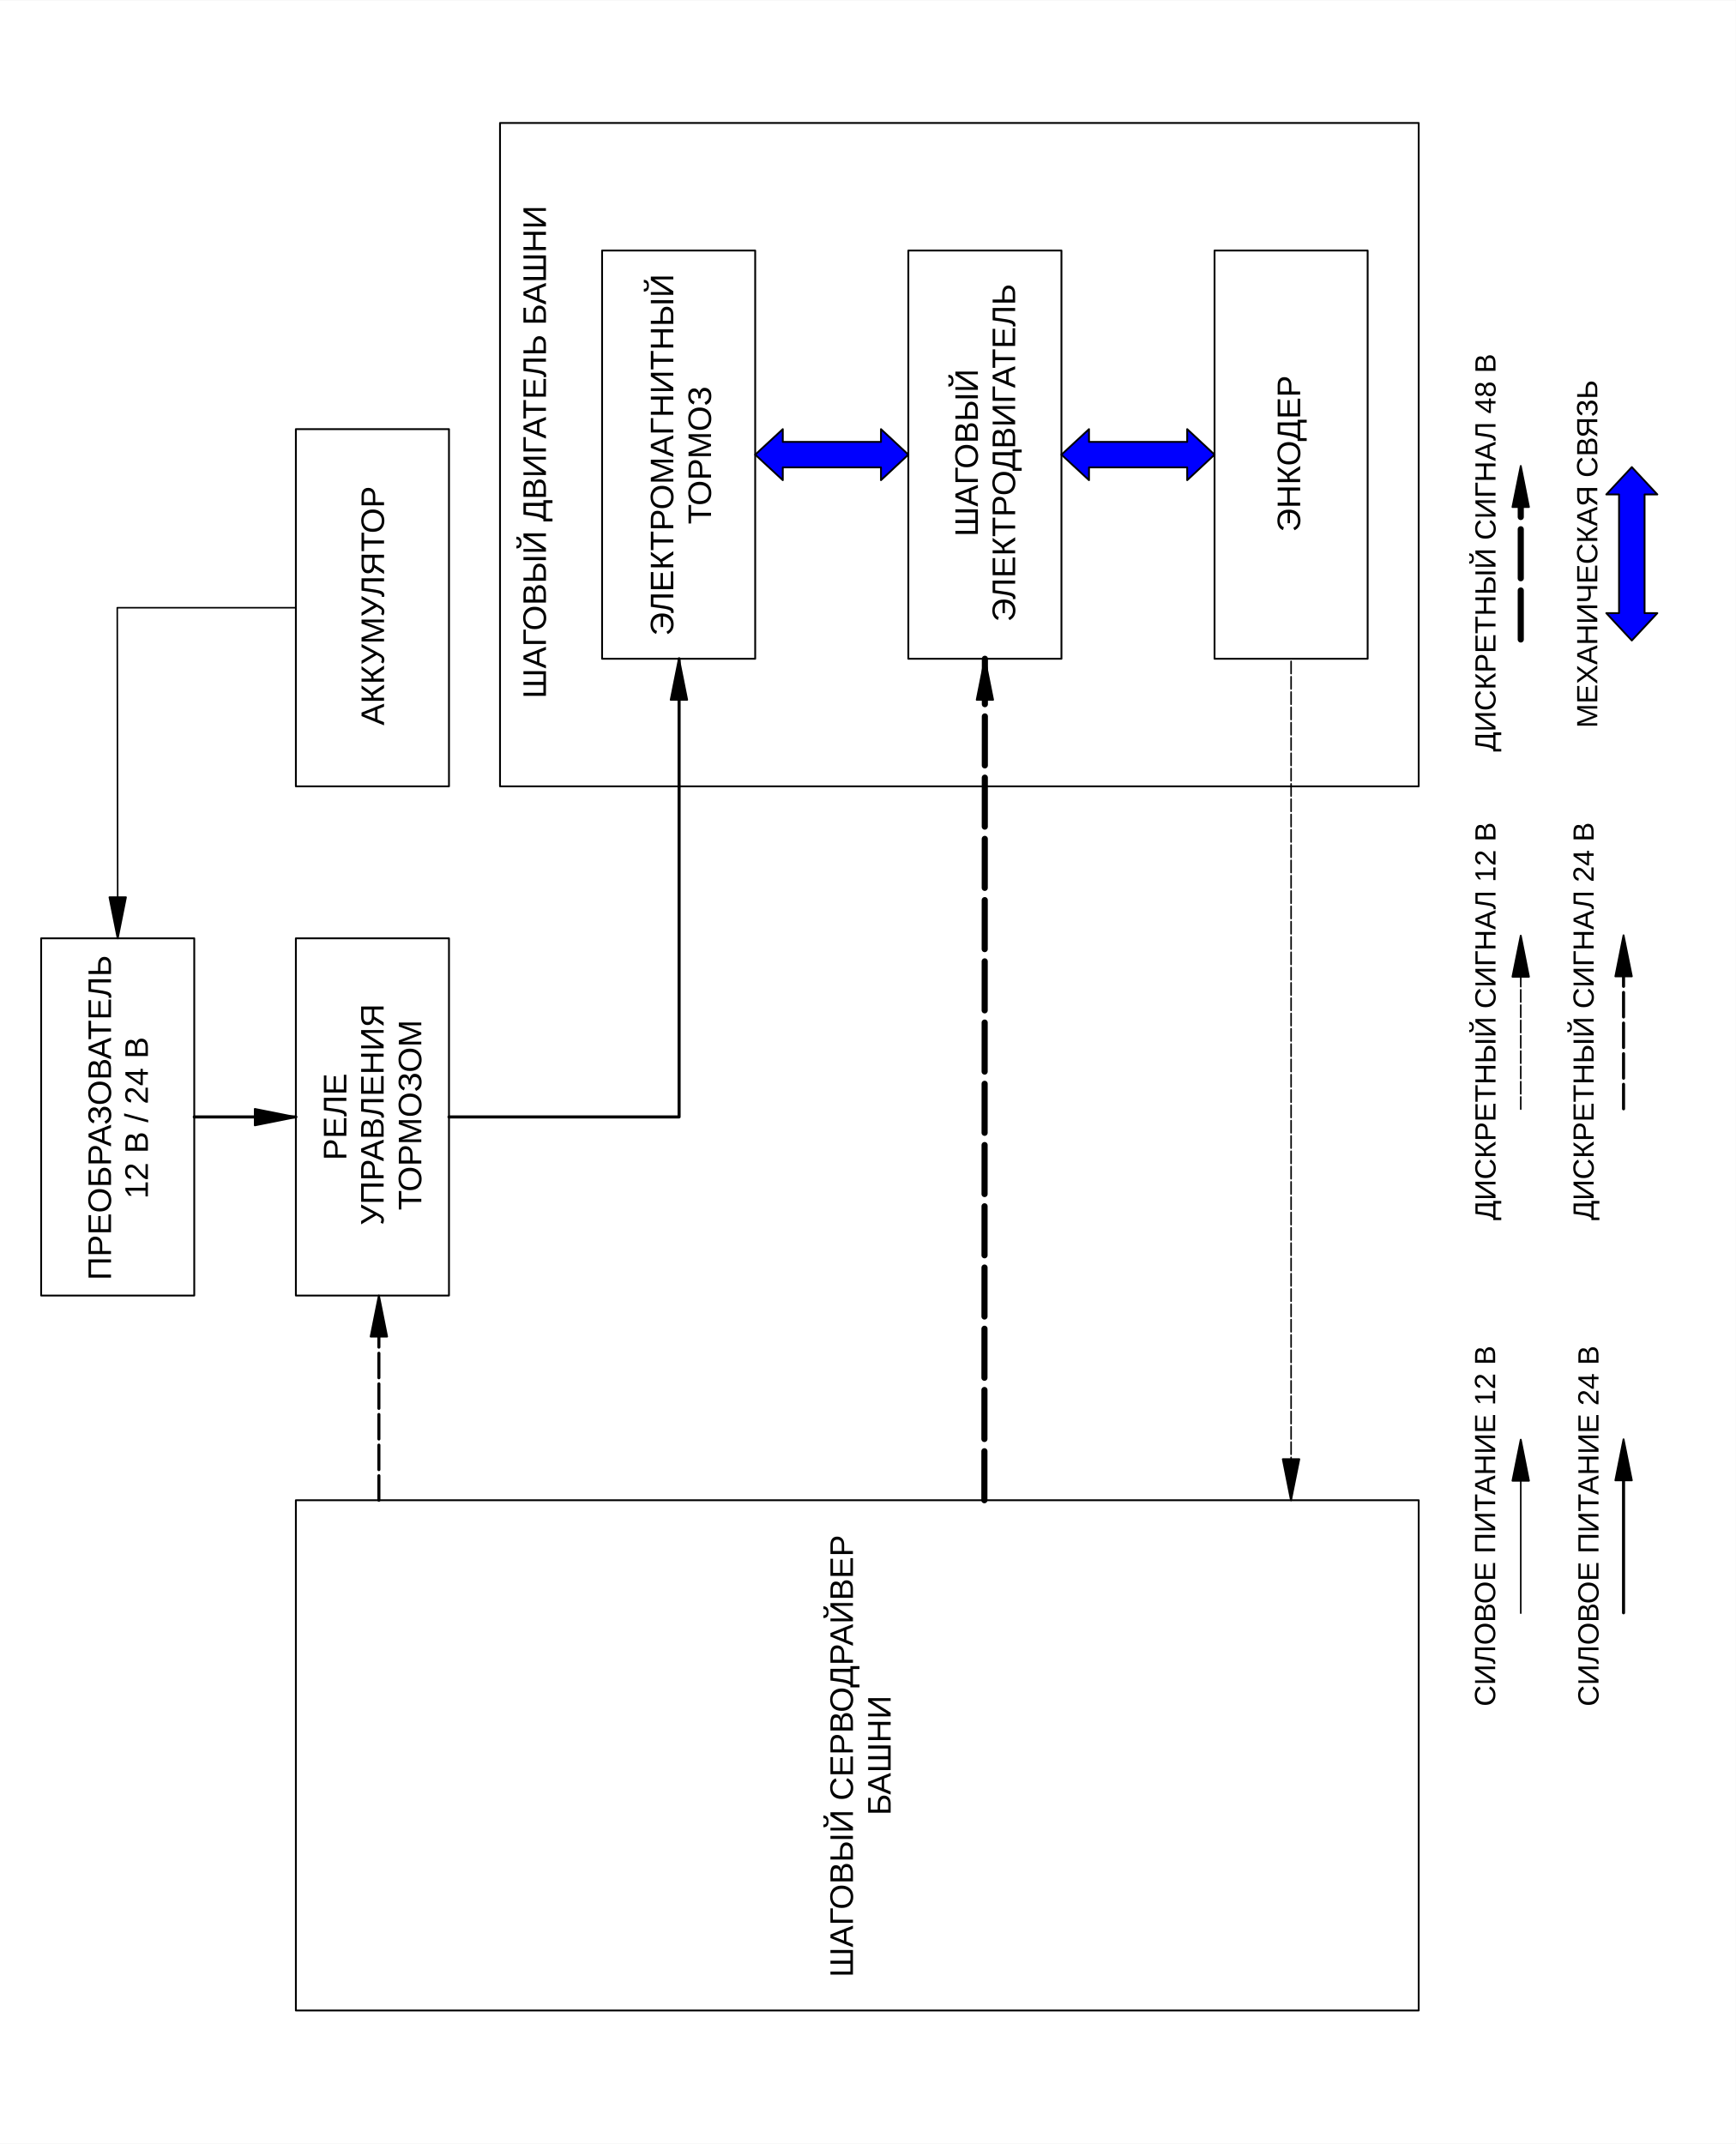
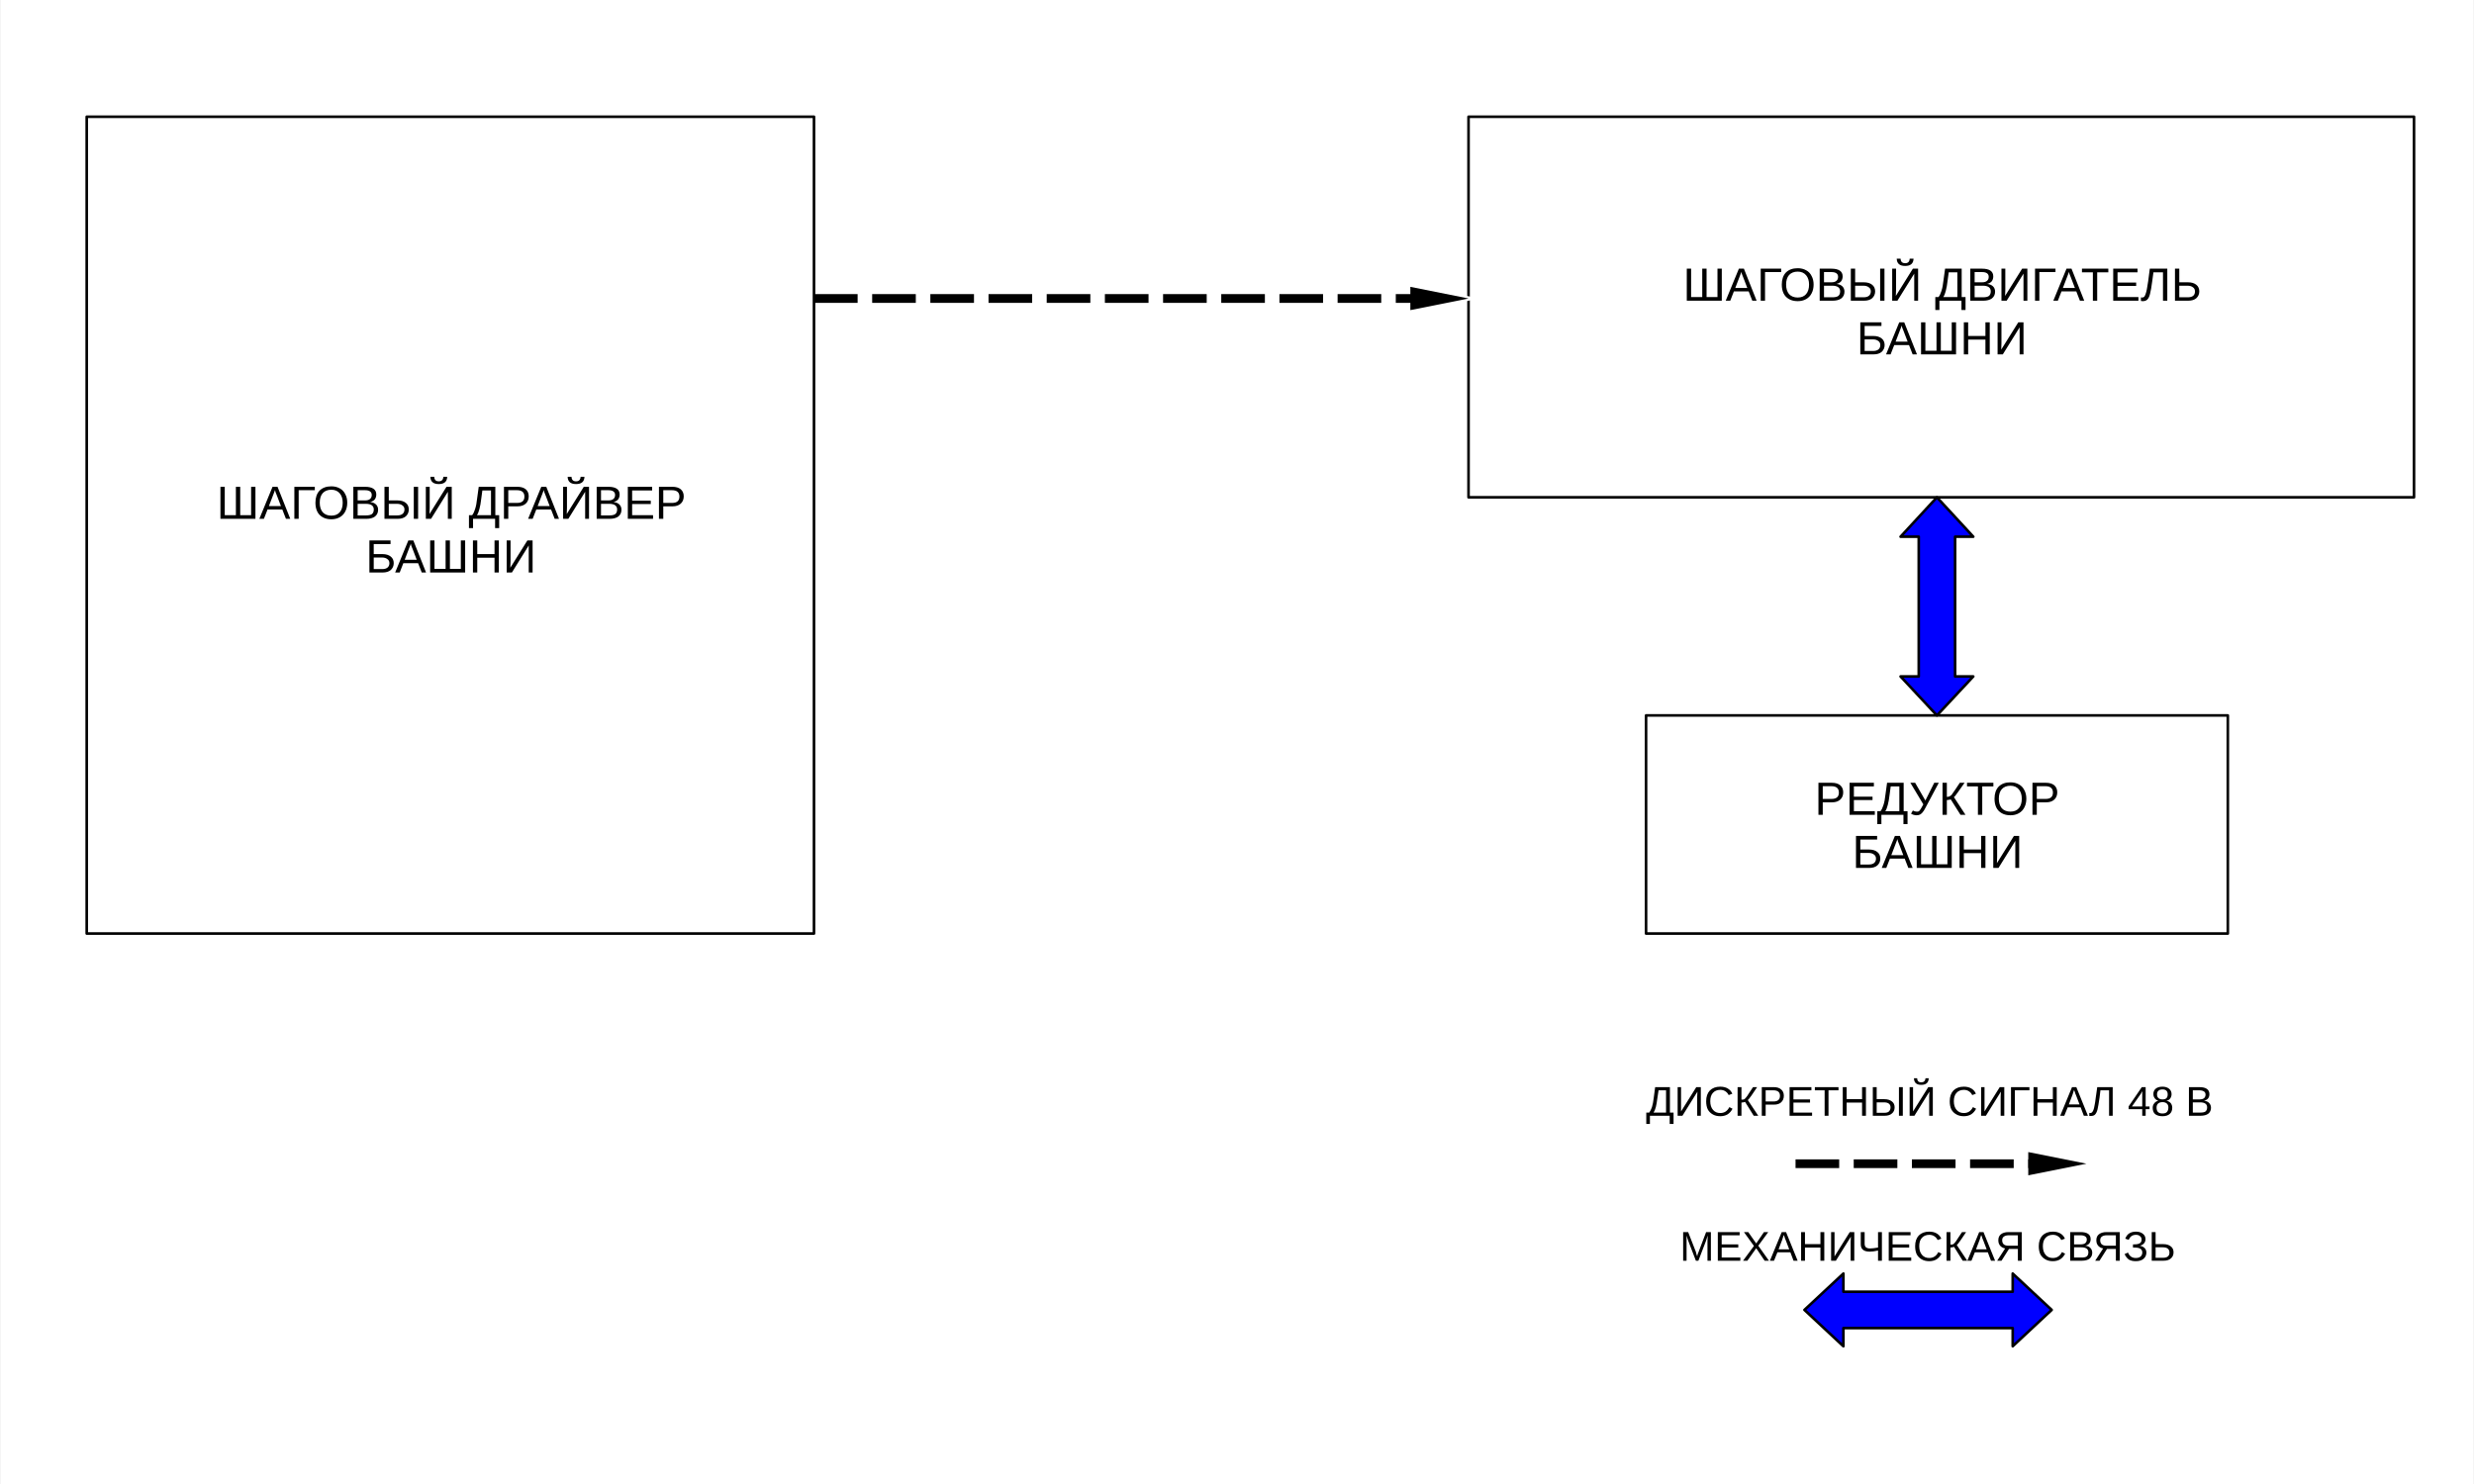
- <svg xmlns="http://www.w3.org/2000/svg" xmlns:ns1="http://www.cortona3d.com/vm2d" width="170mm" height="210mm" fill="none" fill-rule="evenodd" stroke-miterlimit="5" viewBox="0 0 643 794">
-   <path fill="#fff" d="M0 0h643v794H0z" />
+ <svg xmlns="http://www.w3.org/2000/svg" xmlns:ns1="http://www.cortona3d.com/vm2d" width="170mm" height="102mm" fill="none" fill-rule="evenodd" stroke-miterlimit="5" viewBox="0 0 643 386">
+   <path fill="#fff" d="M0 0h643v386H0z" />
  <g ns1:name="Схема" ns1:type="layer">
-     <g stroke="#000" stroke-linecap="round" stroke-linejoin="round" stroke-miterlimit="10" stroke-width=".18">
-       <path stroke-width=".681" d="M185.22 45.41h340.3V291.17h-340.3ZM15.243 347.477h56.714V479.81H15.243Z" />
+     <g stroke-linecap="round" stroke-linejoin="round" stroke-miterlimit="10" stroke-width=".18">
+       <path stroke="#000" stroke-width=".681" d="M381.707 30.359h245.86v98.995h-245.86Z" />
+       <text x="87.222" y="-51.297" fill="#000" font-family="Arial" font-size="2.86" transform="translate(97.963 484.241)scale(3.78235)">ДИСКРЕТНЫЙ СИГНАЛ 48 В</text>
+       <text x="89.541" y="-41.327" fill="#000" font-family="Arial" font-size="2.86" transform="translate(97.963 484.241)scale(3.78235)">МЕХАНИЧЕСКАЯ СВЯЗЬ</text>
+       <path fill="#00f" stroke="#000" stroke-width=".681" d="m479.186 331.26-10.133 9.456 10.133 9.456v-4.728h44.027v4.728l10.136-9.456-10.136-9.456v4.728h-44.027Z" />
+       <path stroke="#000" stroke-width=".681" d="M427.867 186.09h151.286v56.735H427.867Z" />
    </g>
-     <g ns1:type="grnode">
-       <text fill="#000" font-family="Arial" font-size="3.21" transform="rotate(-90 257.646 216.526)scale(3.78095)">ПРЕОБРАЗОВАТЕЛЬ</text>
-       <text fill="#000" font-family="Arial" font-size="3.21" transform="rotate(-90 249.402 194.623)scale(3.78095)">12 В / 24 В</text>
-     </g>
-     <path stroke="#000" stroke-linecap="round" stroke-linejoin="round" stroke-miterlimit="10" stroke-width=".681" d="M109.6 158.838h56.714V291.17H109.6Z" />
-     <text fill="#000" font-family="Arial" font-size="3.21" transform="rotate(-90 205.416 63.159)scale(3.78095)">АККУМУЛЯТОР</text>
-     <path stroke="#000" stroke-linecap="round" stroke-linejoin="round" stroke-miterlimit="10" stroke-width=".681" d="M109.6 347.477h56.714V479.81H109.6Z" />
-     <g ns1:type="grnode">
-       <text fill="#000" font-family="Arial" font-size="3.21" transform="rotate(-90 279.017 150.717)scale(3.78095)">РЕЛЕ</text>
-       <text fill="#000" font-family="Arial" font-size="3.21" transform="rotate(-90 297.95 155.846)scale(3.78095)">УПРАВЛЕНИЯ</text>
-       <text fill="#000" font-family="Arial" font-size="3.21" transform="rotate(-90 302.144 146.083)scale(3.78095)">ТОРМОЗОМ</text>
+     <g ns1:type="grnode" fill="#000" font-family="Arial" font-size="3.21">
+       <text x="98.808" y="-71.992" transform="translate(97.963 484.241)scale(3.78235)">РЕДУКТОР</text>
+       <text x="101.391" y="-68.341" transform="translate(97.963 484.241)scale(3.78235)">БАШНИ</text>
    </g>
    <g stroke="#000" stroke-linecap="round" stroke-linejoin="round" stroke-miterlimit="10" stroke-width=".18">
-       <path fill="#000" stroke-width=".681" d="M248.456 259.109h6.08l-3.04-15.2zM361.805 259.109h6.05l-3.026-15.2z" />
-       <path stroke-width=".567" d="M109.6 225.004H43.434l.166 113.032" />
-       <path fill="#000" stroke-width=".681" d="M40.56 332.27h6.08l-3.04 15.207zM94.393 416.763v-6.076l15.207 3.036z" />
+       <path fill="#00f" stroke-width=".681" d="m512.962 139.597-9.456-10.243-9.455 10.243h4.728v36.356h-4.728l9.455 10.137 9.456-10.137h-4.728v-36.356Z" />
+       <path stroke-width=".681" d="M22.384 30.359h189.117v212.466H22.384Z" />
    </g>
-     <text fill="#000" font-family="Arial" font-size="2.86" transform="rotate(-90 502.943 -51.032)scale(3.78095)">ДИСКРЕТНЫЙ СИГНАЛ 12 В</text>
-     <text fill="#000" font-family="Arial" font-size="2.86" transform="rotate(-90 521.116 -69.205)scale(3.78095)">ДИСКРЕТНЫЙ СИГНАЛ 24 В</text>
-     <text fill="#000" font-family="Arial" font-size="2.86" transform="rotate(-90 416.151 -137.825)scale(3.78095)">ДИСКРЕТНЫЙ СИГНАЛ 48 В</text>
-     <text fill="#000" font-family="Arial" font-size="2.86" transform="rotate(-90 430.615 -161.056)scale(3.78095)">МЕХАНИЧЕСКАЯ СВЯЗЬ</text>
-     <path fill="#00f" stroke="#000" stroke-linecap="round" stroke-linejoin="round" stroke-miterlimit="10" stroke-width=".681" d="m595.014 227.008 9.452 10.133 9.452-10.133h-4.726v-43.972h4.726l-9.452-10.133-9.452 10.133h4.726v43.972Z" />
-     <text fill="#000" font-family="Arial" font-size="3.21" transform="rotate(-90 230.428 28.2)scale(3.78095)">ШАГОВЫЙ ДВИГАТЕЛЬ БАШНИ</text>
-     <path stroke="#000" stroke-linecap="round" stroke-linejoin="round" stroke-miterlimit="10" stroke-width=".681" d="M223.029 92.671h56.714V243.91h-56.714Z" />
-     <text fill="#000" font-family="Arial" font-size="3.21" transform="rotate(-90 242.41 -7.006)scale(3.78095)">ЭЛЕКТРОМАГНИТНЫЙ</text>
-     <text fill="#000" font-family="Arial" font-size="3.21" transform="rotate(-90 228.731 -34.65)scale(3.78095)">ТОРМОЗ</text>
-     <path stroke="#000" stroke-linecap="round" stroke-linejoin="round" stroke-miterlimit="10" stroke-width=".681" d="M336.472 92.671h56.715V243.91h-56.715Z" />
-     <g ns1:type="grnode">
-       <text fill="#000" font-family="Arial" font-size="3.21" transform="rotate(-90 280.442 -81.787)scale(3.78095)">ШАГОВЫЙ</text>
-       <text fill="#000" font-family="Arial" font-size="3.21" transform="rotate(-90 303.136 -72.897)scale(3.78095)">ЭЛЕКТРОДВИГАТЕЛЬ</text>
+     <g ns1:type="grnode" fill="#000" font-family="Arial" font-size="3.21">
+       <text x="-11.054" y="-92.349" transform="translate(97.963 484.241)scale(3.78235)">ШАГОВЫЙ ДРАЙВЕР</text>
+       <text x="-.812" y="-88.656" transform="translate(97.963 484.241)scale(3.78235)">БАШНИ</text>
    </g>
-     <path stroke="#000" stroke-linecap="round" stroke-linejoin="round" stroke-miterlimit="10" stroke-width=".681" d="M449.9 92.671h56.715V243.91h-56.714Z" />
-     <text fill="#000" font-family="Arial" font-size="3.21" transform="rotate(-90 339.276 -142.337)scale(3.78095)">ЭНКОДЕР</text>
-     <g stroke="#000" stroke-linecap="round" stroke-linejoin="round" stroke-miterlimit="10" stroke-width=".18">
-       <path fill="#00f" stroke-width=".681" d="m289.967 158.838-10.224 9.452 10.224 9.453v-4.727h36.372v4.727l10.133-9.453-10.133-9.452v4.726h-36.372ZM403.395 158.838l-10.208 9.452 10.208 9.453v-4.727h36.373v4.727l10.133-9.453-10.133-9.452v4.726h-36.373Z" />
-       <path stroke-width=".681" d="M109.6 555.645h415.92v189.047H109.6Z" />
+     <g ns1:type="grnode" fill="#000" font-family="Arial" font-size="3.21">
+       <text x="89.758" y="-107.349" transform="translate(97.963 484.241)scale(3.78235)">ШАГОВЫЙ ДВИГАТЕЛЬ</text>
+       <text x="101.688" y="-103.656" transform="translate(97.963 484.241)scale(3.78235)">БАШНИ</text>
    </g>
-     <g ns1:type="grnode">
-       <text fill="#000" font-family="Arial" font-size="3.21" transform="rotate(-90 524.17 208.219)scale(3.78095)">ШАГОВЫЙ СЕРВОДРАЙВЕР</text>
-       <text fill="#000" font-family="Arial" font-size="3.21" transform="rotate(-90 501.161 171.245)scale(3.78095)">БАШНИ</text>
+     <g ns1:type="grnode" stroke-linejoin="round" stroke-miterlimit="10" stroke-width=".9">
+       <path stroke="#fff" stroke-width="3.404" d="M213.204 77.638h154.509" />
+       <path stroke="#fff" stroke-linecap="round" stroke-linejoin="miter" stroke-miterlimit="1000" stroke-width="1.135" d="m366.578 80.664 15.13-3.026-15.13-3.026Z" />
+       <path stroke="#000" stroke-dasharray="11.347,3.782" stroke-width="2.269" d="M211.501 77.638h156.212" />
+       <path fill="#000" d="m366.578 80.664 15.13-3.026-15.13-3.026Z" />
    </g>
-     <text fill="#000" font-family="Arial" font-size="2.86" transform="rotate(-90 592.923 39.078)scale(3.78095)">СИЛОВОЕ ПИТАНИЕ 12 В</text>
-     <text fill="#000" font-family="Arial" font-size="2.86" transform="rotate(-90 612.062 19.939)scale(3.78095)">СИЛОВОЕ ПИТАНИЕ 24 В</text>
-     <g ns1:type="grnode" stroke="#000" stroke-linecap="round" stroke-linejoin="round" stroke-miterlimit="10" stroke-width=".15">
-       <path stroke-width=".567" d="M563.33 597.492v-49.069" />
-       <path fill="#000" stroke-width=".681" d="M560.267 548.423h6.087l-3.025-15.207z" />
-     </g>
-     <g ns1:type="grnode" stroke="#000" stroke-linecap="round" stroke-linejoin="round" stroke-miterlimit="10" stroke-width=".3">
-       <path stroke-width="1.134" d="M601.403 597.352v-49.069" />
-       <path fill="#000" stroke-width=".681" d="M598.379 548.283h6.087l-3.063-15.207z" />
-     </g>
-     <g stroke="#000" stroke-linecap="round" stroke-linejoin="round" stroke-miterlimit="10" stroke-width=".15">
-       <path stroke-dasharray="4.537,1.134" stroke-width=".567" d="M478.258 555.645V244.174" />
-       <path stroke-dasharray="9.074,2.269" stroke-width="1.134" d="M140.35 555.645v-70.069" />
-     </g>
-     <g ns1:type="grnode" stroke="#000" stroke-linecap="round" stroke-linejoin="round" stroke-miterlimit="10" stroke-width=".3">
-       <path stroke-dasharray="9.074,2.269" stroke-width="1.134" d="M601.403 410.634v-49.07" />
-       <path fill="#000" stroke-width=".681" d="M598.379 361.565h6.087l-3.063-15.207z" />
-     </g>
-     <g fill="#000" stroke="#000" stroke-linecap="round" stroke-linejoin="round" stroke-miterlimit="10" stroke-width=".18">
-       <path stroke-width=".681" d="M475.195 540.438h6.088l-3.063 15.207zM137.31 495.017h6.077l-3.036-15.207z" />
-     </g>
-     <g ns1:type="grnode" stroke="#000" stroke-linecap="round" stroke-linejoin="round" stroke-miterlimit="10" stroke-width=".15">
-       <path stroke-dasharray="4.537,1.134" stroke-width=".567" d="M563.33 410.774v-49.07" />
-       <path fill="#000" stroke-width=".681" d="M560.267 361.705h6.087L563.33 346.5z" />
-     </g>
-     <path stroke="#000" stroke-dasharray="18.149,4.537" stroke-linecap="round" stroke-linejoin="round" stroke-miterlimit="10" stroke-width="2.269" d="m364.64 555.645.19-311.736" />
-     <g ns1:type="grnode" stroke="#000" stroke-linecap="round" stroke-linejoin="round" stroke-miterlimit="10" stroke-width=".6">
-       <path stroke-dasharray="18.149,4.537" stroke-width="2.269" d="M563.33 236.763v-49.077" />
-       <path fill="#000" stroke-width=".681" d="M560.267 187.686h6.087l-3.025-15.199z" />
-     </g>
-     <path stroke="#000" stroke-linecap="round" stroke-linejoin="round" stroke-miterlimit="10" stroke-width="1.134" d="M71.957 413.644H109.6m56.714 0h85.242m0-169.735v169.735" />
+   </g>
+   <g ns1:type="grnode" stroke-linejoin="round" stroke-miterlimit="10" stroke-width=".9">
+     <path stroke="#fff" stroke-width="3.404" d="M468.444 302.688h59.95" />
+     <path stroke="#fff" stroke-linecap="round" stroke-linejoin="miter" stroke-miterlimit="1000" stroke-width="1.135" d="m527.26 305.71 15.129-3.022-15.13-3.022Z" />
+     <path stroke="#000" stroke-dasharray="11.347,3.782" stroke-width="2.269" d="M466.742 302.688h61.652" />
+     <path fill="#000" d="m527.26 305.71 15.129-3.022-15.13-3.022Z" />
  </g>
</svg>
